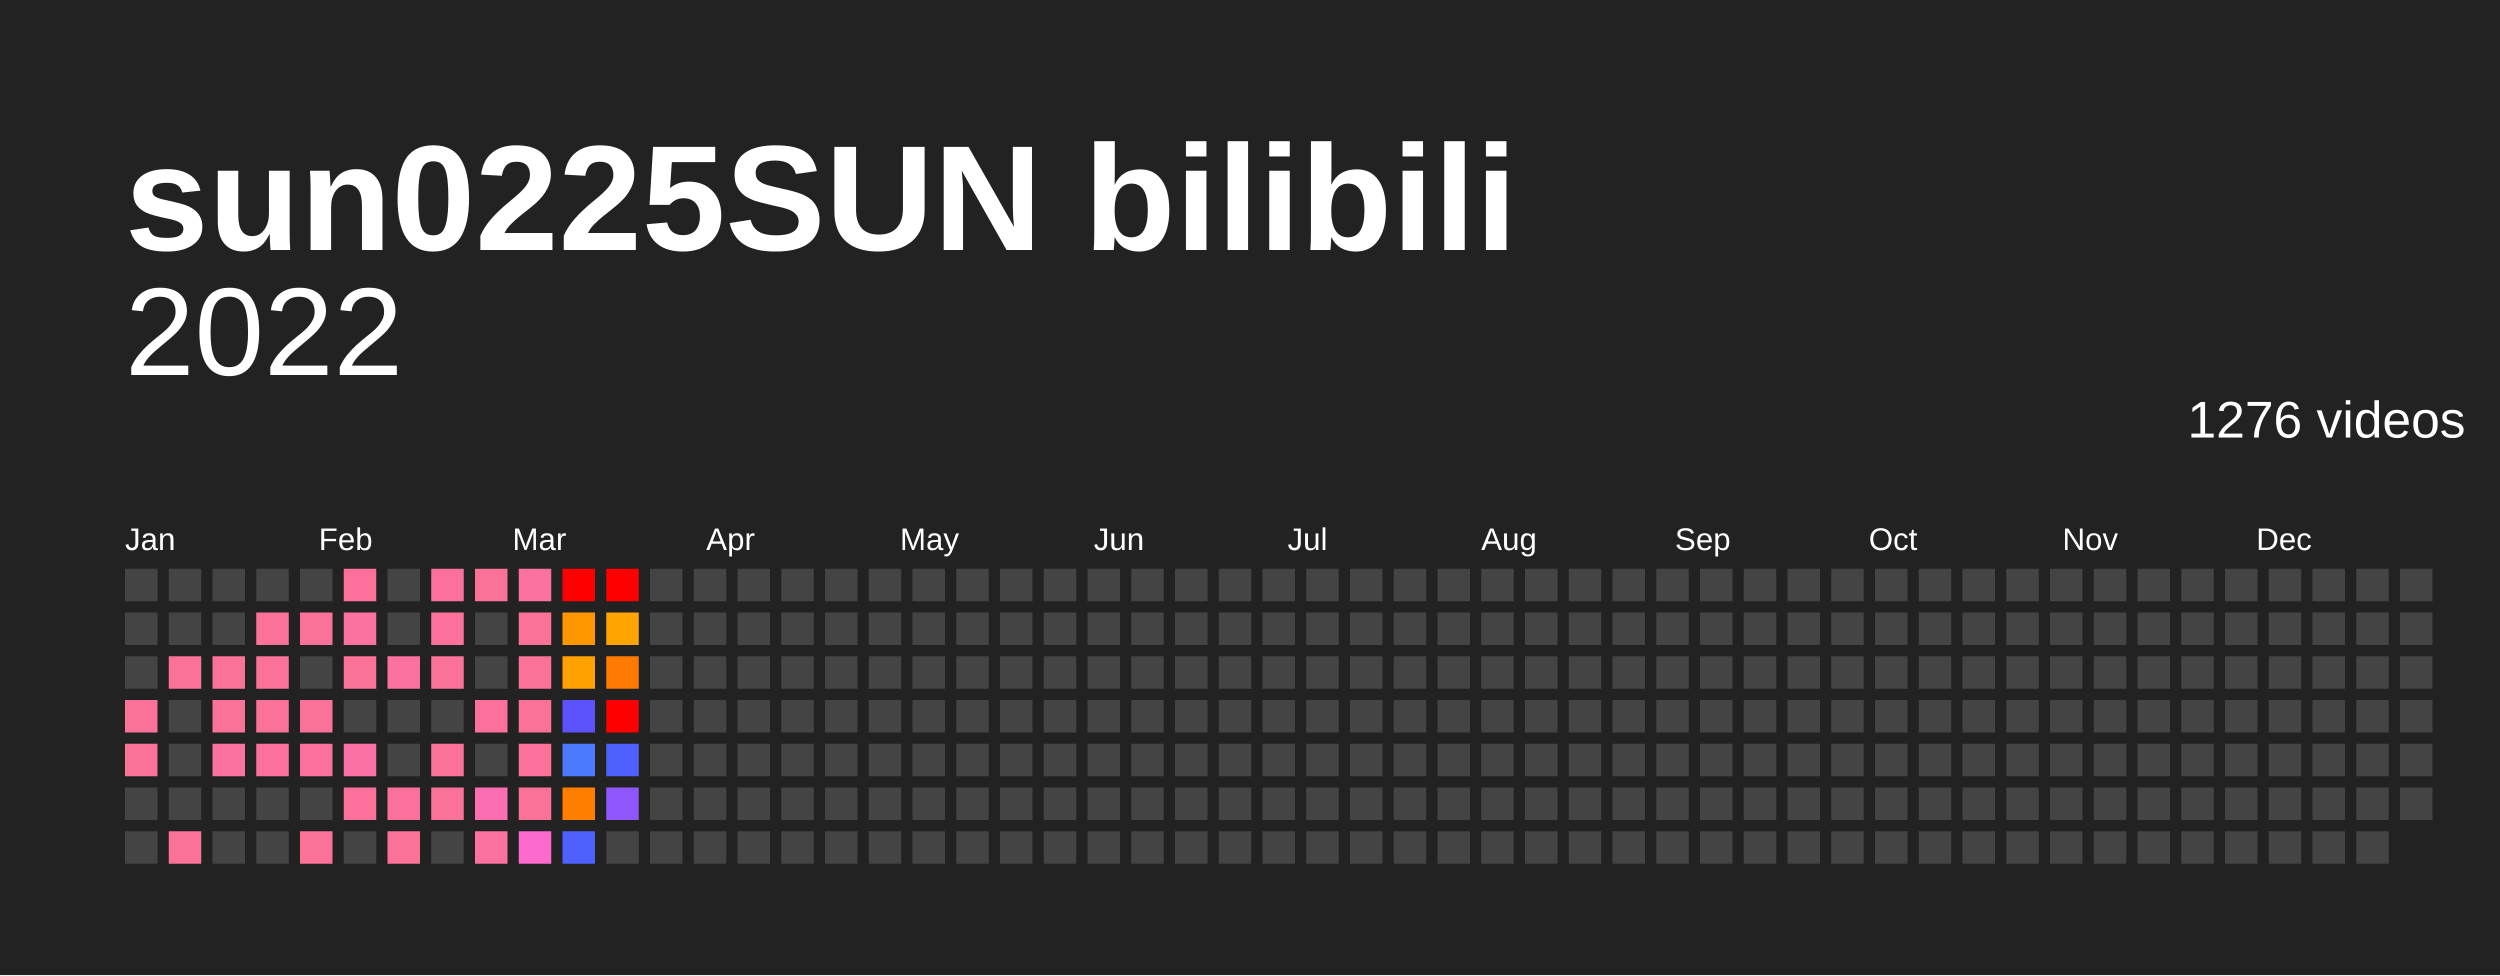
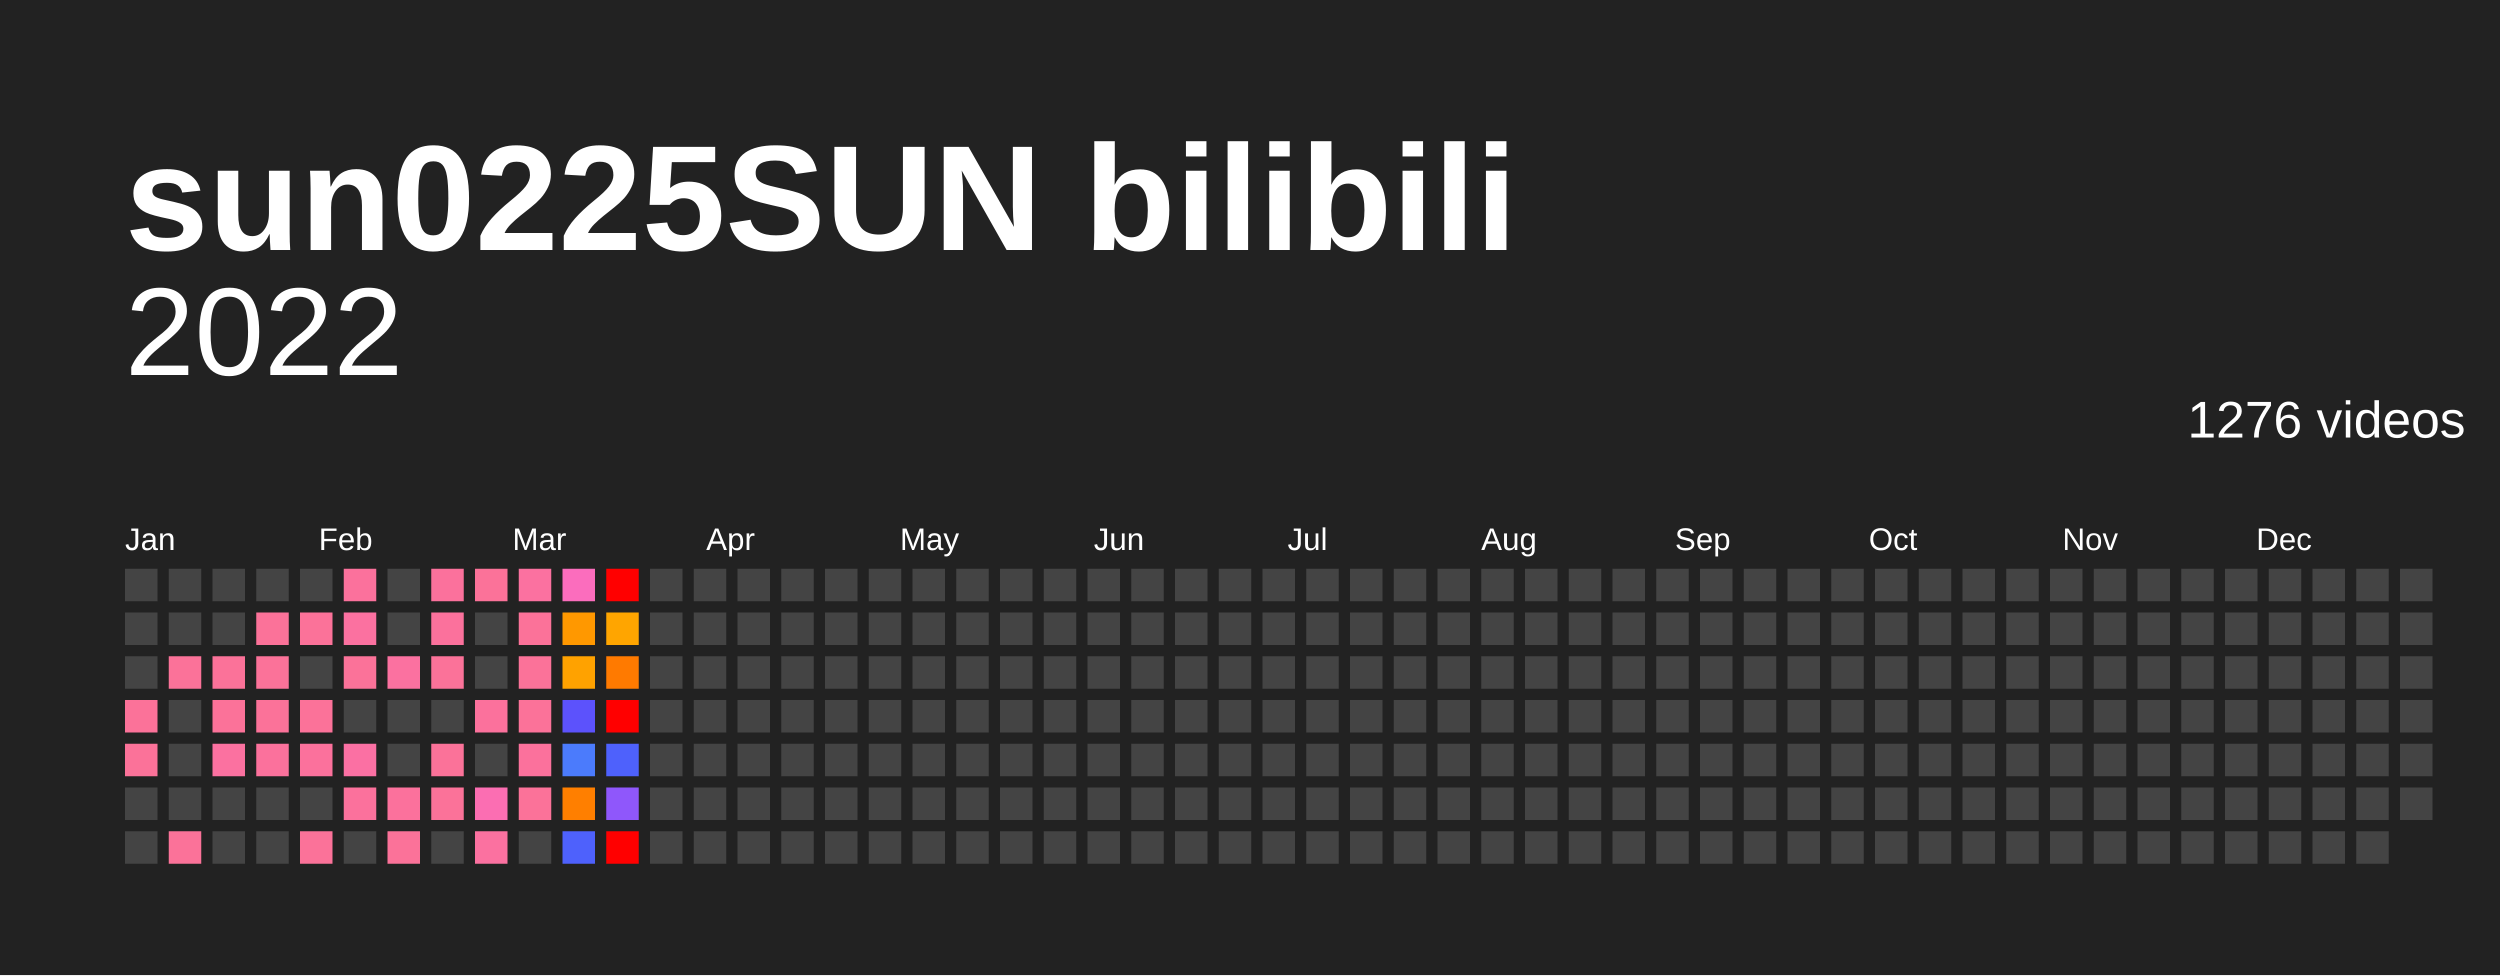
<svg xmlns="http://www.w3.org/2000/svg" baseProfile="full" height="78mm" version="1.1" viewBox="0,0,200,78" width="200mm">
  <defs />
  <rect fill="#222222" height="78" width="200" x="0" y="0" />
  <text fill="#FFFFFF" style="font-size:12px; font-family:Arial; font-weight:bold;" x="10" y="20">sun0225SUN bilibili</text>
  <text alignment-baseline="hanging" fill="#FFFFFF" style="font-size:10.0px; font-family:Arial;" x="10" y="30">2022</text>
  <text alignment-baseline="hanging" fill="#FFFFFF" style="font-size:4.125px; font-family:Arial;" x="175" y="35">1276 videos</text>
  <text fill="#FFFFFF" style="font-size:2.5px; font-family:Arial" x="10.0" y="44">Jan</text>
  <text fill="#FFFFFF" style="font-size:2.5px; font-family:Arial" x="25.5" y="44">Feb</text>
  <text fill="#FFFFFF" style="font-size:2.5px; font-family:Arial" x="41.0" y="44">Mar</text>
  <text fill="#FFFFFF" style="font-size:2.5px; font-family:Arial" x="56.5" y="44">Apr</text>
  <text fill="#FFFFFF" style="font-size:2.5px; font-family:Arial" x="72.0" y="44">May</text>
  <text fill="#FFFFFF" style="font-size:2.5px; font-family:Arial" x="87.5" y="44">Jun</text>
  <text fill="#FFFFFF" style="font-size:2.5px; font-family:Arial" x="103.0" y="44">Jul</text>
  <text fill="#FFFFFF" style="font-size:2.5px; font-family:Arial" x="118.5" y="44">Aug</text>
  <text fill="#FFFFFF" style="font-size:2.5px; font-family:Arial" x="134.0" y="44">Sep</text>
  <text fill="#FFFFFF" style="font-size:2.5px; font-family:Arial" x="149.5" y="44">Oct</text>
  <text fill="#FFFFFF" style="font-size:2.5px; font-family:Arial" x="165.0" y="44">Nov</text>
  <text fill="#FFFFFF" style="font-size:2.5px; font-family:Arial" x="180.5" y="44">Dec</text>
  <rect fill="#444444" height="2.6" width="2.6" x="10.0" y="45.5" />
  <rect fill="#444444" height="2.6" width="2.6" x="10.0" y="49.0" />
  <rect fill="#444444" height="2.6" width="2.6" x="10.0" y="52.5" />
  <rect fill="#fb7299" height="2.6" width="2.6" x="10.0" y="56.0" />
  <rect fill="#fb7299" height="2.6" width="2.6" x="10.0" y="59.5" />
  <rect fill="#444444" height="2.6" width="2.6" x="10.0" y="63.0" />
  <rect fill="#444444" height="2.6" width="2.6" x="10.0" y="66.5" />
  <rect fill="#444444" height="2.6" width="2.6" x="13.5" y="45.5" />
  <rect fill="#444444" height="2.6" width="2.6" x="13.5" y="49.0" />
  <rect fill="#fb7299" height="2.6" width="2.6" x="13.5" y="52.5" />
  <rect fill="#444444" height="2.6" width="2.6" x="13.5" y="56.0" />
  <rect fill="#444444" height="2.6" width="2.6" x="13.5" y="59.5" />
  <rect fill="#444444" height="2.6" width="2.6" x="13.5" y="63.0" />
  <rect fill="#fb7299" height="2.6" width="2.6" x="13.5" y="66.5" />
  <rect fill="#444444" height="2.6" width="2.6" x="17.0" y="45.5" />
  <rect fill="#444444" height="2.6" width="2.6" x="17.0" y="49.0" />
  <rect fill="#fb7299" height="2.6" width="2.6" x="17.0" y="52.5" />
  <rect fill="#fb7299" height="2.6" width="2.6" x="17.0" y="56.0" />
  <rect fill="#fb71a0" height="2.6" width="2.6" x="17.0" y="59.5" />
  <rect fill="#444444" height="2.6" width="2.6" x="17.0" y="63.0" />
  <rect fill="#444444" height="2.6" width="2.6" x="17.0" y="66.5" />
  <rect fill="#444444" height="2.6" width="2.6" x="20.5" y="45.5" />
  <rect fill="#fb7299" height="2.6" width="2.6" x="20.5" y="49.0" />
  <rect fill="#fb7299" height="2.6" width="2.6" x="20.5" y="52.5" />
  <rect fill="#fb7299" height="2.6" width="2.6" x="20.5" y="56.0" />
  <rect fill="#fb719c" height="2.6" width="2.6" x="20.5" y="59.5" />
  <rect fill="#444444" height="2.6" width="2.6" x="20.5" y="63.0" />
  <rect fill="#444444" height="2.6" width="2.6" x="20.5" y="66.5" />
  <rect fill="#444444" height="2.6" width="2.6" x="24.0" y="45.5" />
  <rect fill="#fb7299" height="2.6" width="2.6" x="24.0" y="49.0" />
  <rect fill="#444444" height="2.6" width="2.6" x="24.0" y="52.5" />
  <rect fill="#fb7299" height="2.6" width="2.6" x="24.0" y="56.0" />
  <rect fill="#fb719c" height="2.6" width="2.6" x="24.0" y="59.5" />
  <rect fill="#444444" height="2.6" width="2.6" x="24.0" y="63.0" />
  <rect fill="#fb7299" height="2.6" width="2.6" x="24.0" y="66.5" />
  <rect fill="#fb719c" height="2.6" width="2.6" x="27.5" y="45.5" />
  <rect fill="#fb71a0" height="2.6" width="2.6" x="27.5" y="49.0" />
  <rect fill="#fb7299" height="2.6" width="2.6" x="27.5" y="52.5" />
  <rect fill="#444444" height="2.6" width="2.6" x="27.5" y="56.0" />
  <rect fill="#fb70a3" height="2.6" width="2.6" x="27.5" y="59.5" />
  <rect fill="#fb719c" height="2.6" width="2.6" x="27.5" y="63.0" />
  <rect fill="#444444" height="2.6" width="2.6" x="27.5" y="66.5" />
  <rect fill="#444444" height="2.6" width="2.6" x="31.0" y="45.5" />
  <rect fill="#444444" height="2.6" width="2.6" x="31.0" y="49.0" />
  <rect fill="#fb71a0" height="2.6" width="2.6" x="31.0" y="52.5" />
  <rect fill="#444444" height="2.6" width="2.6" x="31.0" y="56.0" />
  <rect fill="#444444" height="2.6" width="2.6" x="31.0" y="59.5" />
  <rect fill="#fb719c" height="2.6" width="2.6" x="31.0" y="63.0" />
  <rect fill="#fb7299" height="2.6" width="2.6" x="31.0" y="66.5" />
  <rect fill="#fb719c" height="2.6" width="2.6" x="34.5" y="45.5" />
  <rect fill="#fb719c" height="2.6" width="2.6" x="34.5" y="49.0" />
  <rect fill="#fb7299" height="2.6" width="2.6" x="34.5" y="52.5" />
  <rect fill="#444444" height="2.6" width="2.6" x="34.5" y="56.0" />
  <rect fill="#fb7299" height="2.6" width="2.6" x="34.5" y="59.5" />
  <rect fill="#fb7299" height="2.6" width="2.6" x="34.5" y="63.0" />
  <rect fill="#444444" height="2.6" width="2.6" x="34.5" y="66.5" />
  <rect fill="#fb7299" height="2.6" width="2.6" x="38.0" y="45.5" />
  <rect fill="#444444" height="2.6" width="2.6" x="38.0" y="49.0" />
  <rect fill="#444444" height="2.6" width="2.6" x="38.0" y="52.5" />
  <rect fill="#fb719c" height="2.6" width="2.6" x="38.0" y="56.0" />
  <rect fill="#444444" height="2.6" width="2.6" x="38.0" y="59.5" />
  <rect fill="#fb6eb2" height="2.6" width="2.6" x="38.0" y="63.0" />
  <rect fill="#fb71a0" height="2.6" width="2.6" x="38.0" y="66.5" />
  <rect fill="#fb71a0" height="2.6" width="2.6" x="41.5" y="45.5" />
  <rect fill="#fb7299" height="2.6" width="2.6" x="41.5" y="49.0" />
  <rect fill="#fb7299" height="2.6" width="2.6" x="41.5" y="52.5" />
  <rect fill="#fb7299" height="2.6" width="2.6" x="41.5" y="56.0" />
  <rect fill="#fb719c" height="2.6" width="2.6" x="41.5" y="59.5" />
  <rect fill="#fb7299" height="2.6" width="2.6" x="41.5" y="63.0" />
-   <rect fill="#fb6acc" height="2.6" width="2.6" x="41.5" y="66.5" />
-   <rect fill="red" height="2.6" width="2.6" x="45.0" y="45.5" />
+   <rect fill="#444444" height="2.6" width="2.6" x="41.5" y="66.5" />
+   <rect fill="#fb6dbd" height="2.6" width="2.6" x="45.0" y="45.5" />
  <rect fill="#ff9800" height="2.6" width="2.6" x="45.0" y="49.0" />
-   <rect fill="#ffa100" height="2.6" width="2.6" x="45.0" y="52.5" />
+   <rect fill="#ffa200" height="2.6" width="2.6" x="45.0" y="52.5" />
  <rect fill="#5c52fc" height="2.6" width="2.6" x="45.0" y="56.0" />
  <rect fill="#4b7bfc" height="2.6" width="2.6" x="45.0" y="59.5" />
-   <rect fill="#ff7e00" height="2.6" width="2.6" x="45.0" y="63.0" />
+   <rect fill="#ff7f00" height="2.6" width="2.6" x="45.0" y="63.0" />
  <rect fill="#4e61fc" height="2.6" width="2.6" x="45.0" y="66.5" />
  <rect fill="red" height="2.6" width="2.6" x="48.5" y="45.5" />
-   <rect fill="#ffa400" height="2.6" width="2.6" x="48.5" y="49.0" />
+   <rect fill="#ffa500" height="2.6" width="2.6" x="48.5" y="49.0" />
  <rect fill="#ff7a00" height="2.6" width="2.6" x="48.5" y="52.5" />
  <rect fill="red" height="2.6" width="2.6" x="48.5" y="56.0" />
  <rect fill="#4e61fc" height="2.6" width="2.6" x="48.5" y="59.5" />
  <rect fill="#8f57fb" height="2.6" width="2.6" x="48.5" y="63.0" />
-   <rect fill="#444444" height="2.6" width="2.6" x="48.5" y="66.5" />
+   <rect fill="red" height="2.6" width="2.6" x="48.5" y="66.5" />
  <rect fill="#444444" height="2.6" width="2.6" x="52.0" y="45.5" />
  <rect fill="#444444" height="2.6" width="2.6" x="52.0" y="49.0" />
  <rect fill="#444444" height="2.6" width="2.6" x="52.0" y="52.5" />
  <rect fill="#444444" height="2.6" width="2.6" x="52.0" y="56.0" />
  <rect fill="#444444" height="2.6" width="2.6" x="52.0" y="59.5" />
  <rect fill="#444444" height="2.6" width="2.6" x="52.0" y="63.0" />
  <rect fill="#444444" height="2.6" width="2.6" x="52.0" y="66.5" />
  <rect fill="#444444" height="2.6" width="2.6" x="55.5" y="45.5" />
  <rect fill="#444444" height="2.6" width="2.6" x="55.5" y="49.0" />
  <rect fill="#444444" height="2.6" width="2.6" x="55.5" y="52.5" />
  <rect fill="#444444" height="2.6" width="2.6" x="55.5" y="56.0" />
  <rect fill="#444444" height="2.6" width="2.6" x="55.5" y="59.5" />
  <rect fill="#444444" height="2.6" width="2.6" x="55.5" y="63.0" />
  <rect fill="#444444" height="2.6" width="2.6" x="55.5" y="66.5" />
  <rect fill="#444444" height="2.6" width="2.6" x="59.0" y="45.5" />
  <rect fill="#444444" height="2.6" width="2.6" x="59.0" y="49.0" />
  <rect fill="#444444" height="2.6" width="2.6" x="59.0" y="52.5" />
  <rect fill="#444444" height="2.6" width="2.6" x="59.0" y="56.0" />
  <rect fill="#444444" height="2.6" width="2.6" x="59.0" y="59.5" />
  <rect fill="#444444" height="2.6" width="2.6" x="59.0" y="63.0" />
  <rect fill="#444444" height="2.6" width="2.6" x="59.0" y="66.5" />
  <rect fill="#444444" height="2.6" width="2.6" x="62.5" y="45.5" />
  <rect fill="#444444" height="2.6" width="2.6" x="62.5" y="49.0" />
  <rect fill="#444444" height="2.6" width="2.6" x="62.5" y="52.5" />
  <rect fill="#444444" height="2.6" width="2.6" x="62.5" y="56.0" />
  <rect fill="#444444" height="2.6" width="2.6" x="62.5" y="59.5" />
  <rect fill="#444444" height="2.6" width="2.6" x="62.5" y="63.0" />
  <rect fill="#444444" height="2.6" width="2.6" x="62.5" y="66.5" />
  <rect fill="#444444" height="2.6" width="2.6" x="66.0" y="45.5" />
  <rect fill="#444444" height="2.6" width="2.6" x="66.0" y="49.0" />
  <rect fill="#444444" height="2.6" width="2.6" x="66.0" y="52.5" />
  <rect fill="#444444" height="2.6" width="2.6" x="66.0" y="56.0" />
  <rect fill="#444444" height="2.6" width="2.6" x="66.0" y="59.5" />
  <rect fill="#444444" height="2.6" width="2.6" x="66.0" y="63.0" />
  <rect fill="#444444" height="2.6" width="2.6" x="66.0" y="66.5" />
  <rect fill="#444444" height="2.6" width="2.6" x="69.5" y="45.5" />
  <rect fill="#444444" height="2.6" width="2.6" x="69.5" y="49.0" />
  <rect fill="#444444" height="2.6" width="2.6" x="69.5" y="52.5" />
  <rect fill="#444444" height="2.6" width="2.6" x="69.5" y="56.0" />
  <rect fill="#444444" height="2.6" width="2.6" x="69.5" y="59.5" />
  <rect fill="#444444" height="2.6" width="2.6" x="69.5" y="63.0" />
  <rect fill="#444444" height="2.6" width="2.6" x="69.5" y="66.5" />
  <rect fill="#444444" height="2.6" width="2.6" x="73.0" y="45.5" />
  <rect fill="#444444" height="2.6" width="2.6" x="73.0" y="49.0" />
  <rect fill="#444444" height="2.6" width="2.6" x="73.0" y="52.5" />
  <rect fill="#444444" height="2.6" width="2.6" x="73.0" y="56.0" />
  <rect fill="#444444" height="2.6" width="2.6" x="73.0" y="59.5" />
  <rect fill="#444444" height="2.6" width="2.6" x="73.0" y="63.0" />
  <rect fill="#444444" height="2.6" width="2.6" x="73.0" y="66.5" />
  <rect fill="#444444" height="2.6" width="2.6" x="76.5" y="45.5" />
  <rect fill="#444444" height="2.6" width="2.6" x="76.5" y="49.0" />
  <rect fill="#444444" height="2.6" width="2.6" x="76.5" y="52.5" />
  <rect fill="#444444" height="2.6" width="2.6" x="76.5" y="56.0" />
  <rect fill="#444444" height="2.6" width="2.6" x="76.5" y="59.5" />
  <rect fill="#444444" height="2.6" width="2.6" x="76.5" y="63.0" />
  <rect fill="#444444" height="2.6" width="2.6" x="76.5" y="66.5" />
  <rect fill="#444444" height="2.6" width="2.6" x="80.0" y="45.5" />
  <rect fill="#444444" height="2.6" width="2.6" x="80.0" y="49.0" />
  <rect fill="#444444" height="2.6" width="2.6" x="80.0" y="52.5" />
  <rect fill="#444444" height="2.6" width="2.6" x="80.0" y="56.0" />
  <rect fill="#444444" height="2.6" width="2.6" x="80.0" y="59.5" />
  <rect fill="#444444" height="2.6" width="2.6" x="80.0" y="63.0" />
  <rect fill="#444444" height="2.6" width="2.6" x="80.0" y="66.5" />
  <rect fill="#444444" height="2.6" width="2.6" x="83.5" y="45.5" />
  <rect fill="#444444" height="2.6" width="2.6" x="83.5" y="49.0" />
  <rect fill="#444444" height="2.6" width="2.6" x="83.5" y="52.5" />
  <rect fill="#444444" height="2.6" width="2.6" x="83.5" y="56.0" />
  <rect fill="#444444" height="2.6" width="2.6" x="83.5" y="59.5" />
  <rect fill="#444444" height="2.6" width="2.6" x="83.5" y="63.0" />
  <rect fill="#444444" height="2.6" width="2.6" x="83.5" y="66.5" />
  <rect fill="#444444" height="2.6" width="2.6" x="87.0" y="45.5" />
  <rect fill="#444444" height="2.6" width="2.6" x="87.0" y="49.0" />
  <rect fill="#444444" height="2.6" width="2.6" x="87.0" y="52.5" />
  <rect fill="#444444" height="2.6" width="2.6" x="87.0" y="56.0" />
  <rect fill="#444444" height="2.6" width="2.6" x="87.0" y="59.5" />
  <rect fill="#444444" height="2.6" width="2.6" x="87.0" y="63.0" />
  <rect fill="#444444" height="2.6" width="2.6" x="87.0" y="66.5" />
  <rect fill="#444444" height="2.6" width="2.6" x="90.5" y="45.5" />
  <rect fill="#444444" height="2.6" width="2.6" x="90.5" y="49.0" />
  <rect fill="#444444" height="2.6" width="2.6" x="90.5" y="52.5" />
  <rect fill="#444444" height="2.6" width="2.6" x="90.5" y="56.0" />
  <rect fill="#444444" height="2.6" width="2.6" x="90.5" y="59.5" />
  <rect fill="#444444" height="2.6" width="2.6" x="90.5" y="63.0" />
  <rect fill="#444444" height="2.6" width="2.6" x="90.5" y="66.5" />
  <rect fill="#444444" height="2.6" width="2.6" x="94.0" y="45.5" />
  <rect fill="#444444" height="2.6" width="2.6" x="94.0" y="49.0" />
  <rect fill="#444444" height="2.6" width="2.6" x="94.0" y="52.5" />
  <rect fill="#444444" height="2.6" width="2.6" x="94.0" y="56.0" />
  <rect fill="#444444" height="2.6" width="2.6" x="94.0" y="59.5" />
  <rect fill="#444444" height="2.6" width="2.6" x="94.0" y="63.0" />
  <rect fill="#444444" height="2.6" width="2.6" x="94.0" y="66.5" />
  <rect fill="#444444" height="2.6" width="2.6" x="97.5" y="45.5" />
  <rect fill="#444444" height="2.6" width="2.6" x="97.5" y="49.0" />
  <rect fill="#444444" height="2.6" width="2.6" x="97.5" y="52.5" />
  <rect fill="#444444" height="2.6" width="2.6" x="97.5" y="56.0" />
  <rect fill="#444444" height="2.6" width="2.6" x="97.5" y="59.5" />
  <rect fill="#444444" height="2.6" width="2.6" x="97.5" y="63.0" />
  <rect fill="#444444" height="2.6" width="2.6" x="97.5" y="66.5" />
  <rect fill="#444444" height="2.6" width="2.6" x="101.0" y="45.5" />
  <rect fill="#444444" height="2.6" width="2.6" x="101.0" y="49.0" />
  <rect fill="#444444" height="2.6" width="2.6" x="101.0" y="52.5" />
  <rect fill="#444444" height="2.6" width="2.6" x="101.0" y="56.0" />
  <rect fill="#444444" height="2.6" width="2.6" x="101.0" y="59.5" />
  <rect fill="#444444" height="2.6" width="2.6" x="101.0" y="63.0" />
  <rect fill="#444444" height="2.6" width="2.6" x="101.0" y="66.5" />
  <rect fill="#444444" height="2.6" width="2.6" x="104.5" y="45.5" />
  <rect fill="#444444" height="2.6" width="2.6" x="104.5" y="49.0" />
  <rect fill="#444444" height="2.6" width="2.6" x="104.5" y="52.5" />
  <rect fill="#444444" height="2.6" width="2.6" x="104.5" y="56.0" />
  <rect fill="#444444" height="2.6" width="2.6" x="104.5" y="59.5" />
  <rect fill="#444444" height="2.6" width="2.6" x="104.5" y="63.0" />
  <rect fill="#444444" height="2.6" width="2.6" x="104.5" y="66.5" />
  <rect fill="#444444" height="2.6" width="2.6" x="108.0" y="45.5" />
  <rect fill="#444444" height="2.6" width="2.6" x="108.0" y="49.0" />
  <rect fill="#444444" height="2.6" width="2.6" x="108.0" y="52.5" />
  <rect fill="#444444" height="2.6" width="2.6" x="108.0" y="56.0" />
  <rect fill="#444444" height="2.6" width="2.6" x="108.0" y="59.5" />
  <rect fill="#444444" height="2.6" width="2.6" x="108.0" y="63.0" />
  <rect fill="#444444" height="2.6" width="2.6" x="108.0" y="66.5" />
  <rect fill="#444444" height="2.6" width="2.6" x="111.5" y="45.5" />
  <rect fill="#444444" height="2.6" width="2.6" x="111.5" y="49.0" />
  <rect fill="#444444" height="2.6" width="2.6" x="111.5" y="52.5" />
  <rect fill="#444444" height="2.6" width="2.6" x="111.5" y="56.0" />
  <rect fill="#444444" height="2.6" width="2.6" x="111.5" y="59.5" />
  <rect fill="#444444" height="2.6" width="2.6" x="111.5" y="63.0" />
  <rect fill="#444444" height="2.6" width="2.6" x="111.5" y="66.5" />
  <rect fill="#444444" height="2.6" width="2.6" x="115.0" y="45.5" />
  <rect fill="#444444" height="2.6" width="2.6" x="115.0" y="49.0" />
  <rect fill="#444444" height="2.6" width="2.6" x="115.0" y="52.5" />
  <rect fill="#444444" height="2.6" width="2.6" x="115.0" y="56.0" />
  <rect fill="#444444" height="2.6" width="2.6" x="115.0" y="59.5" />
  <rect fill="#444444" height="2.6" width="2.6" x="115.0" y="63.0" />
  <rect fill="#444444" height="2.6" width="2.6" x="115.0" y="66.5" />
  <rect fill="#444444" height="2.6" width="2.6" x="118.5" y="45.5" />
  <rect fill="#444444" height="2.6" width="2.6" x="118.5" y="49.0" />
  <rect fill="#444444" height="2.6" width="2.6" x="118.5" y="52.5" />
  <rect fill="#444444" height="2.6" width="2.6" x="118.5" y="56.0" />
  <rect fill="#444444" height="2.6" width="2.6" x="118.5" y="59.5" />
  <rect fill="#444444" height="2.6" width="2.6" x="118.5" y="63.0" />
  <rect fill="#444444" height="2.6" width="2.6" x="118.5" y="66.5" />
  <rect fill="#444444" height="2.6" width="2.6" x="122.0" y="45.5" />
  <rect fill="#444444" height="2.6" width="2.6" x="122.0" y="49.0" />
  <rect fill="#444444" height="2.6" width="2.6" x="122.0" y="52.5" />
  <rect fill="#444444" height="2.6" width="2.6" x="122.0" y="56.0" />
  <rect fill="#444444" height="2.6" width="2.6" x="122.0" y="59.5" />
  <rect fill="#444444" height="2.6" width="2.6" x="122.0" y="63.0" />
  <rect fill="#444444" height="2.6" width="2.6" x="122.0" y="66.5" />
  <rect fill="#444444" height="2.6" width="2.6" x="125.5" y="45.5" />
  <rect fill="#444444" height="2.6" width="2.6" x="125.5" y="49.0" />
  <rect fill="#444444" height="2.6" width="2.6" x="125.5" y="52.5" />
  <rect fill="#444444" height="2.6" width="2.6" x="125.5" y="56.0" />
  <rect fill="#444444" height="2.6" width="2.6" x="125.5" y="59.5" />
  <rect fill="#444444" height="2.6" width="2.6" x="125.5" y="63.0" />
  <rect fill="#444444" height="2.6" width="2.6" x="125.5" y="66.5" />
  <rect fill="#444444" height="2.6" width="2.6" x="129.0" y="45.5" />
  <rect fill="#444444" height="2.6" width="2.6" x="129.0" y="49.0" />
  <rect fill="#444444" height="2.6" width="2.6" x="129.0" y="52.5" />
  <rect fill="#444444" height="2.6" width="2.6" x="129.0" y="56.0" />
  <rect fill="#444444" height="2.6" width="2.6" x="129.0" y="59.5" />
  <rect fill="#444444" height="2.6" width="2.6" x="129.0" y="63.0" />
  <rect fill="#444444" height="2.6" width="2.6" x="129.0" y="66.5" />
  <rect fill="#444444" height="2.6" width="2.6" x="132.5" y="45.5" />
  <rect fill="#444444" height="2.6" width="2.6" x="132.5" y="49.0" />
  <rect fill="#444444" height="2.6" width="2.6" x="132.5" y="52.5" />
  <rect fill="#444444" height="2.6" width="2.6" x="132.5" y="56.0" />
  <rect fill="#444444" height="2.6" width="2.6" x="132.5" y="59.5" />
  <rect fill="#444444" height="2.6" width="2.6" x="132.5" y="63.0" />
  <rect fill="#444444" height="2.6" width="2.6" x="132.5" y="66.5" />
  <rect fill="#444444" height="2.6" width="2.6" x="136.0" y="45.5" />
  <rect fill="#444444" height="2.6" width="2.6" x="136.0" y="49.0" />
  <rect fill="#444444" height="2.6" width="2.6" x="136.0" y="52.5" />
  <rect fill="#444444" height="2.6" width="2.6" x="136.0" y="56.0" />
  <rect fill="#444444" height="2.6" width="2.6" x="136.0" y="59.5" />
  <rect fill="#444444" height="2.6" width="2.6" x="136.0" y="63.0" />
  <rect fill="#444444" height="2.6" width="2.6" x="136.0" y="66.5" />
  <rect fill="#444444" height="2.6" width="2.6" x="139.5" y="45.5" />
  <rect fill="#444444" height="2.6" width="2.6" x="139.5" y="49.0" />
  <rect fill="#444444" height="2.6" width="2.6" x="139.5" y="52.5" />
  <rect fill="#444444" height="2.6" width="2.6" x="139.5" y="56.0" />
  <rect fill="#444444" height="2.6" width="2.6" x="139.5" y="59.5" />
  <rect fill="#444444" height="2.6" width="2.6" x="139.5" y="63.0" />
  <rect fill="#444444" height="2.6" width="2.6" x="139.5" y="66.5" />
  <rect fill="#444444" height="2.6" width="2.6" x="143.0" y="45.5" />
  <rect fill="#444444" height="2.6" width="2.6" x="143.0" y="49.0" />
  <rect fill="#444444" height="2.6" width="2.6" x="143.0" y="52.5" />
  <rect fill="#444444" height="2.6" width="2.6" x="143.0" y="56.0" />
  <rect fill="#444444" height="2.6" width="2.6" x="143.0" y="59.5" />
  <rect fill="#444444" height="2.6" width="2.6" x="143.0" y="63.0" />
  <rect fill="#444444" height="2.6" width="2.6" x="143.0" y="66.5" />
  <rect fill="#444444" height="2.6" width="2.6" x="146.5" y="45.5" />
  <rect fill="#444444" height="2.6" width="2.6" x="146.5" y="49.0" />
  <rect fill="#444444" height="2.6" width="2.6" x="146.5" y="52.5" />
  <rect fill="#444444" height="2.6" width="2.6" x="146.5" y="56.0" />
  <rect fill="#444444" height="2.6" width="2.6" x="146.5" y="59.5" />
  <rect fill="#444444" height="2.6" width="2.6" x="146.5" y="63.0" />
  <rect fill="#444444" height="2.6" width="2.6" x="146.5" y="66.5" />
  <rect fill="#444444" height="2.6" width="2.6" x="150.0" y="45.5" />
  <rect fill="#444444" height="2.6" width="2.6" x="150.0" y="49.0" />
  <rect fill="#444444" height="2.6" width="2.6" x="150.0" y="52.5" />
  <rect fill="#444444" height="2.6" width="2.6" x="150.0" y="56.0" />
  <rect fill="#444444" height="2.6" width="2.6" x="150.0" y="59.5" />
  <rect fill="#444444" height="2.6" width="2.6" x="150.0" y="63.0" />
  <rect fill="#444444" height="2.6" width="2.6" x="150.0" y="66.5" />
  <rect fill="#444444" height="2.6" width="2.6" x="153.5" y="45.5" />
  <rect fill="#444444" height="2.6" width="2.6" x="153.5" y="49.0" />
  <rect fill="#444444" height="2.6" width="2.6" x="153.5" y="52.5" />
  <rect fill="#444444" height="2.6" width="2.6" x="153.5" y="56.0" />
  <rect fill="#444444" height="2.6" width="2.6" x="153.5" y="59.5" />
  <rect fill="#444444" height="2.6" width="2.6" x="153.5" y="63.0" />
  <rect fill="#444444" height="2.6" width="2.6" x="153.5" y="66.5" />
  <rect fill="#444444" height="2.6" width="2.6" x="157.0" y="45.5" />
  <rect fill="#444444" height="2.6" width="2.6" x="157.0" y="49.0" />
  <rect fill="#444444" height="2.6" width="2.6" x="157.0" y="52.5" />
  <rect fill="#444444" height="2.6" width="2.6" x="157.0" y="56.0" />
  <rect fill="#444444" height="2.6" width="2.6" x="157.0" y="59.5" />
  <rect fill="#444444" height="2.6" width="2.6" x="157.0" y="63.0" />
  <rect fill="#444444" height="2.6" width="2.6" x="157.0" y="66.5" />
  <rect fill="#444444" height="2.6" width="2.6" x="160.5" y="45.5" />
  <rect fill="#444444" height="2.6" width="2.6" x="160.5" y="49.0" />
  <rect fill="#444444" height="2.6" width="2.6" x="160.5" y="52.5" />
  <rect fill="#444444" height="2.6" width="2.6" x="160.5" y="56.0" />
  <rect fill="#444444" height="2.6" width="2.6" x="160.5" y="59.5" />
  <rect fill="#444444" height="2.6" width="2.6" x="160.5" y="63.0" />
  <rect fill="#444444" height="2.6" width="2.6" x="160.5" y="66.5" />
  <rect fill="#444444" height="2.6" width="2.6" x="164.0" y="45.5" />
  <rect fill="#444444" height="2.6" width="2.6" x="164.0" y="49.0" />
  <rect fill="#444444" height="2.6" width="2.6" x="164.0" y="52.5" />
  <rect fill="#444444" height="2.6" width="2.6" x="164.0" y="56.0" />
  <rect fill="#444444" height="2.6" width="2.6" x="164.0" y="59.5" />
  <rect fill="#444444" height="2.6" width="2.6" x="164.0" y="63.0" />
  <rect fill="#444444" height="2.6" width="2.6" x="164.0" y="66.5" />
  <rect fill="#444444" height="2.6" width="2.6" x="167.5" y="45.5" />
  <rect fill="#444444" height="2.6" width="2.6" x="167.5" y="49.0" />
  <rect fill="#444444" height="2.6" width="2.6" x="167.5" y="52.5" />
  <rect fill="#444444" height="2.6" width="2.6" x="167.5" y="56.0" />
  <rect fill="#444444" height="2.6" width="2.6" x="167.5" y="59.5" />
  <rect fill="#444444" height="2.6" width="2.6" x="167.5" y="63.0" />
  <rect fill="#444444" height="2.6" width="2.6" x="167.5" y="66.5" />
  <rect fill="#444444" height="2.6" width="2.6" x="171.0" y="45.5" />
  <rect fill="#444444" height="2.6" width="2.6" x="171.0" y="49.0" />
  <rect fill="#444444" height="2.6" width="2.6" x="171.0" y="52.5" />
  <rect fill="#444444" height="2.6" width="2.6" x="171.0" y="56.0" />
  <rect fill="#444444" height="2.6" width="2.6" x="171.0" y="59.5" />
  <rect fill="#444444" height="2.6" width="2.6" x="171.0" y="63.0" />
  <rect fill="#444444" height="2.6" width="2.6" x="171.0" y="66.5" />
  <rect fill="#444444" height="2.6" width="2.6" x="174.5" y="45.5" />
  <rect fill="#444444" height="2.6" width="2.6" x="174.5" y="49.0" />
  <rect fill="#444444" height="2.6" width="2.6" x="174.5" y="52.5" />
  <rect fill="#444444" height="2.6" width="2.6" x="174.5" y="56.0" />
  <rect fill="#444444" height="2.6" width="2.6" x="174.5" y="59.5" />
  <rect fill="#444444" height="2.6" width="2.6" x="174.5" y="63.0" />
  <rect fill="#444444" height="2.6" width="2.6" x="174.5" y="66.5" />
  <rect fill="#444444" height="2.6" width="2.6" x="178.0" y="45.5" />
  <rect fill="#444444" height="2.6" width="2.6" x="178.0" y="49.0" />
  <rect fill="#444444" height="2.6" width="2.6" x="178.0" y="52.5" />
  <rect fill="#444444" height="2.6" width="2.6" x="178.0" y="56.0" />
  <rect fill="#444444" height="2.6" width="2.6" x="178.0" y="59.5" />
  <rect fill="#444444" height="2.6" width="2.6" x="178.0" y="63.0" />
  <rect fill="#444444" height="2.6" width="2.6" x="178.0" y="66.5" />
  <rect fill="#444444" height="2.6" width="2.6" x="181.5" y="45.5" />
  <rect fill="#444444" height="2.6" width="2.6" x="181.5" y="49.0" />
  <rect fill="#444444" height="2.6" width="2.6" x="181.5" y="52.5" />
  <rect fill="#444444" height="2.6" width="2.6" x="181.5" y="56.0" />
  <rect fill="#444444" height="2.6" width="2.6" x="181.5" y="59.5" />
  <rect fill="#444444" height="2.6" width="2.6" x="181.5" y="63.0" />
  <rect fill="#444444" height="2.6" width="2.6" x="181.5" y="66.5" />
  <rect fill="#444444" height="2.6" width="2.6" x="185.0" y="45.5" />
  <rect fill="#444444" height="2.6" width="2.6" x="185.0" y="49.0" />
  <rect fill="#444444" height="2.6" width="2.6" x="185.0" y="52.5" />
  <rect fill="#444444" height="2.6" width="2.6" x="185.0" y="56.0" />
  <rect fill="#444444" height="2.6" width="2.6" x="185.0" y="59.5" />
  <rect fill="#444444" height="2.6" width="2.6" x="185.0" y="63.0" />
  <rect fill="#444444" height="2.6" width="2.6" x="185.0" y="66.5" />
  <rect fill="#444444" height="2.6" width="2.6" x="188.5" y="45.5" />
  <rect fill="#444444" height="2.6" width="2.6" x="188.5" y="49.0" />
  <rect fill="#444444" height="2.6" width="2.6" x="188.5" y="52.5" />
  <rect fill="#444444" height="2.6" width="2.6" x="188.5" y="56.0" />
  <rect fill="#444444" height="2.6" width="2.6" x="188.5" y="59.5" />
  <rect fill="#444444" height="2.6" width="2.6" x="188.5" y="63.0" />
  <rect fill="#444444" height="2.6" width="2.6" x="188.5" y="66.5" />
  <rect fill="#444444" height="2.6" width="2.6" x="192.0" y="45.5" />
  <rect fill="#444444" height="2.6" width="2.6" x="192.0" y="49.0" />
  <rect fill="#444444" height="2.6" width="2.6" x="192.0" y="52.5" />
  <rect fill="#444444" height="2.6" width="2.6" x="192.0" y="56.0" />
  <rect fill="#444444" height="2.6" width="2.6" x="192.0" y="59.5" />
  <rect fill="#444444" height="2.6" width="2.6" x="192.0" y="63.0" />
</svg>
